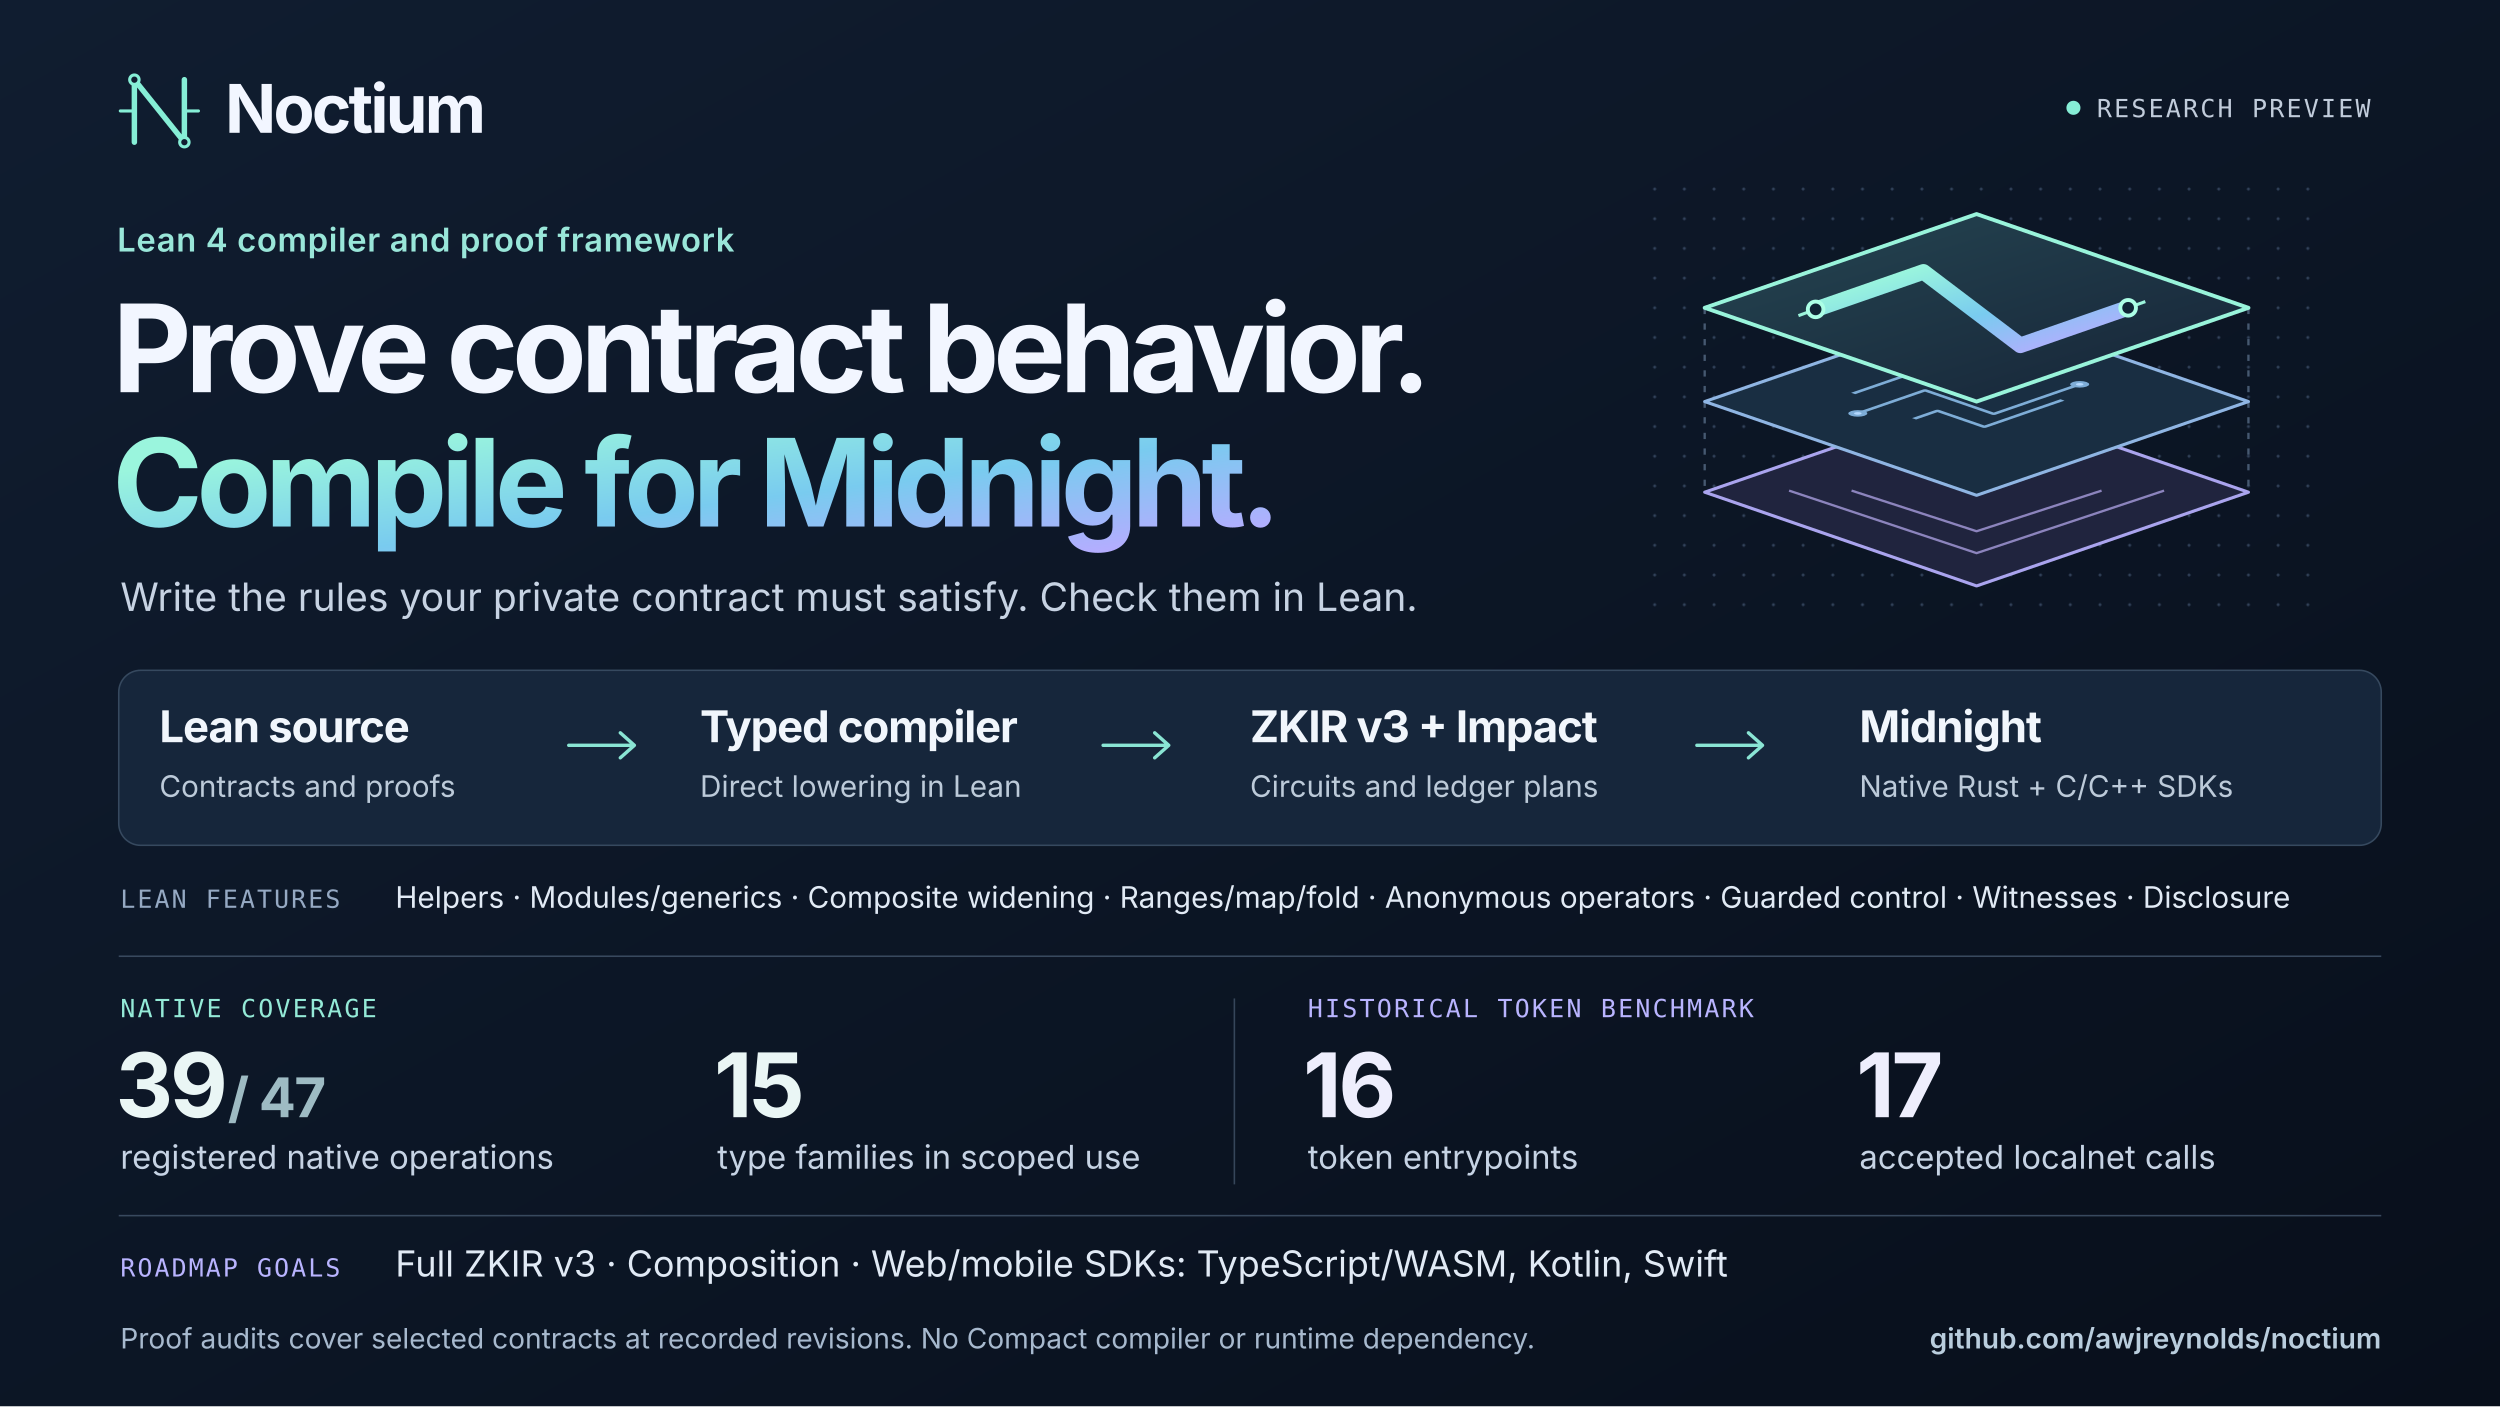
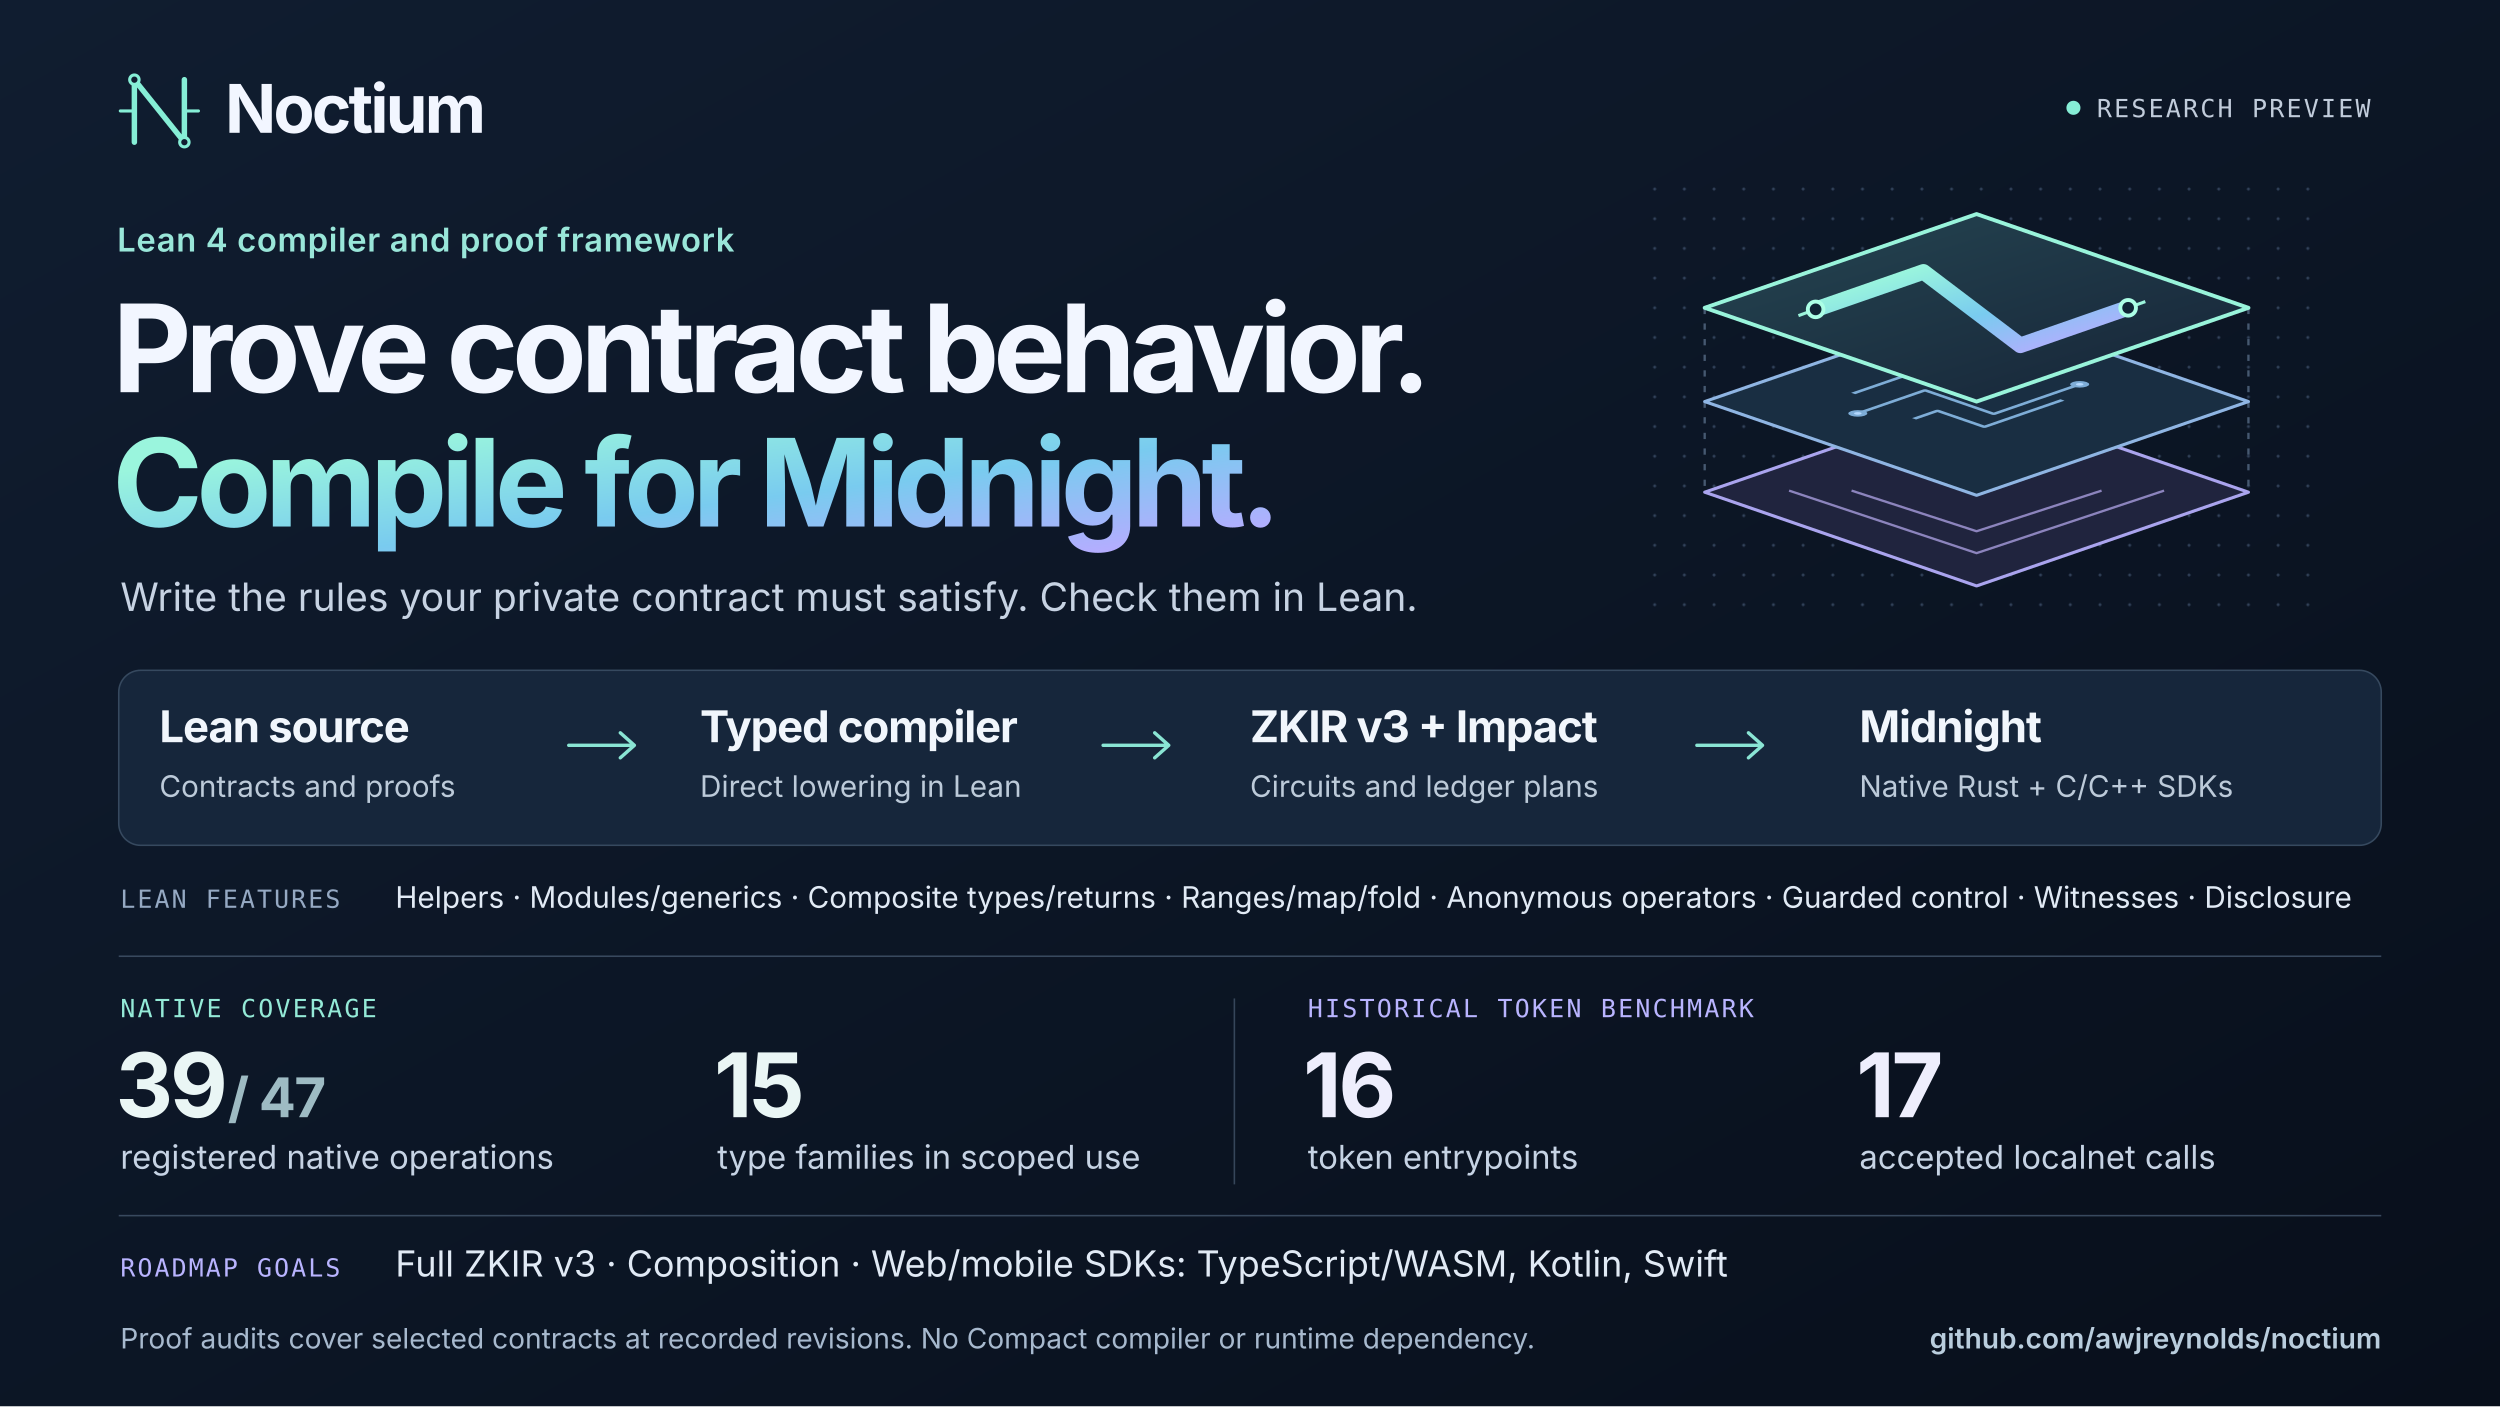
<svg xmlns="http://www.w3.org/2000/svg" width="1600" height="900" viewBox="0 0 1600 900" role="img" aria-labelledby="title desc">
  <defs>
    <linearGradient id="bg" x2="1" y2="1">
      <stop stop-color="#101d30" />
      <stop offset="1" stop-color="#080f1b" />
    </linearGradient>
    <linearGradient id="foil" x1=".1" y1=".2" x2=".95" y2=".9">
      <stop stop-color="#9af5dd" />
      <stop offset=".52" stop-color="#79cbef" />
      <stop offset="1" stop-color="#b6acff" />
    </linearGradient>
    <linearGradient id="glass" x2=".9" y2="1">
      <stop stop-color="#254652" />
      <stop offset="1" stop-color="#172538" />
    </linearGradient>
    <pattern id="dots" width="19" height="19" patternUnits="userSpaceOnUse">
      <circle cx="2" cy="2" r="1" fill="#738fb6" opacity=".33" />
    </pattern>
    <g id="wafer">
      <path d="M0 60 174 0 348 60 174 120Z" />
    </g>
    <g id="mark" fill="none" stroke-linecap="round" stroke-linejoin="round">
      <path d="M9 42V2l32 40V2" stroke-width="3.5" />
      <path d="M0 22h9m32 0h9" stroke-width="2" />
      <circle cx="9" cy="2" r="3" stroke-width="2" fill="#111e31" />
      <circle cx="41" cy="42" r="3" stroke-width="2" fill="#111e31" />
    </g>
  </defs>
  <rect width="1600" height="900" fill="url(#bg)" />
  <path d="M0 2h1600" stroke="url(#foil)" stroke-width="4" />
  <g font-family="Inter, Arial, Helvetica, sans-serif">
    <use href="#mark" transform="translate(77 49)" stroke="#86eed6" />
    <text x="144" y="85" fill="#f2f6ff" font-size="43" font-weight="700" letter-spacing="-1.8">Noctium</text>
    <g font-family="Menlo, 'DejaVu Sans Mono', monospace" font-size="16" letter-spacing="1.4">
      <circle cx="1327" cy="69" r="4.5" fill="#86eed6" />
      <text x="1342" y="75" fill="#c1ccdb">RESEARCH PREVIEW</text>
    </g>
    <text x="75" y="161" fill="#99e6d9" font-size="21" font-weight="600" letter-spacing=".4">Lean 4 compiler and proof framework</text>
    <g font-size="78" font-weight="700" letter-spacing="-3.9">
      <text x="72" y="251" fill="#f2f6ff">Prove contract behavior.</text>
      <text x="72" y="337" fill="url(#foil)">Compile for Midnight.</text>
    </g>
    <text x="77" y="391" fill="#c7d3e3" font-size="25">Write the rules your private contract must satisfy. Check them in Lean.</text>
    <g transform="translate(1076 119)">
      <rect x="-20" y="-12" width="436" height="297" fill="url(#dots)" />
      <g fill="none" stroke="#465971" stroke-width="1.5" stroke-dasharray="4 6">
        <path d="M15 78v114m174-174v114m174-54v114m-174-54v114" />
      </g>
      <g stroke-linejoin="round">
        <use href="#wafer" transform="translate(15 136)" fill="#20243e" stroke="#aaa4ee" stroke-width="2" />
        <path d="m69 195 120 40 120-40m-200 0 80 26 80-26" fill="none" stroke="#8c84bd" stroke-width="1.5" />
        <use href="#wafer" transform="translate(15 78)" fill="#192e42" stroke="#8fb5e3" stroke-width="2" />
        <g transform="matrix(1 -.345 1 .345 15 138)" stroke="#7eadd7" stroke-width="2.6" fill="none">
          <path d="M38 60h43v44h55m-85-21h15v30h50m-61-73h44v40h44" />
          <g fill="#b5d9ff">
            <circle cx="38" cy="60" r="3" />
            <circle cx="136" cy="104" r="3" />
            <circle cx="143" cy="80" r="3" />
          </g>
        </g>
        <use href="#wafer" transform="translate(15 18)" fill="url(#glass)" stroke="#99f4db" stroke-width="2.5" />
        <path d="m86 79 69-24 62 47 69-24" fill="none" stroke="url(#foil)" stroke-width="10" stroke-linecap="round" />
        <path d="m75 83 11-4m200-1 11-4" stroke="#9cf4db" stroke-width="2" />
        <g fill="#102536" stroke="#acffe6" stroke-width="2.5">
          <circle cx="86" cy="79" r="5" />
          <circle cx="286" cy="78" r="5" />
        </g>
      </g>
    </g>
    <rect x="76" y="429" width="1448" height="112" rx="14" fill="#16263b" stroke="#36495f" />
    <g fill="#f1f6fc" font-size="28" font-weight="650" letter-spacing="-.7">
      <text x="102" y="475">Lean source</text>
      <text x="448" y="475">Typed compiler</text>
      <text x="800" y="475">ZKIR v3 + Impact</text>
      <text x="1190" y="475">Midnight</text>
    </g>
    <g fill="#bccad9" font-size="19">
      <text x="102" y="510">Contracts and proofs</text>
      <text x="448" y="510">Direct lowering in Lean</text>
      <text x="800" y="510">Circuits and ledger plans</text>
      <text x="1190" y="510">Native Rust + C/C++ SDKs</text>
    </g>
    <g stroke="#8ae5d4" fill="none" stroke-width="2.2" stroke-linecap="round" stroke-linejoin="round">
      <path d="M364 477h42m-9-8 9 8-9 8m309-8h42m-9-8 9 8-9 8m347-8h42m-9-8 9 8-9 8" />
    </g>
    <text x="77" y="581" fill="#95a9c3" font-size="16" font-family="Menlo, 'DejaVu Sans Mono', monospace" letter-spacing="1.3">LEAN FEATURES</text>
-     <text x="253" y="581" fill="#e1eaf5" font-size="19">Helpers · Modules/generics · Composite widening · Ranges/map/fold · Anonymous operators · Guarded control · Witnesses · Disclosure</text>
+     <text x="253" y="581" fill="#e1eaf5" font-size="19">Helpers · Modules/generics · Composite types/returns · Ranges/map/fold · Anonymous operators · Guarded control · Witnesses · Disclosure</text>
    <path d="M76 612h1448" stroke="#38495e" />
    <g font-family="Menlo, 'DejaVu Sans Mono', monospace" font-size="16" letter-spacing="1.4">
      <text x="77" y="651" fill="#94ead7">NATIVE COVERAGE</text>
      <text x="837" y="651" fill="#b9b4ff">HISTORICAL TOKEN BENCHMARK</text>
    </g>
    <path d="M790 639v119" stroke="#36465a" />
    <g font-size="57" font-weight="700" letter-spacing="-2">
      <text x="74" y="715" fill="#eaf6f5">39<tspan font-size="35" fill="#9ebbc3" letter-spacing="-1"> / 47</tspan>
      </text>
      <text x="457" y="715" fill="#eaf6f5">15</text>
      <text x="834" y="715" fill="#eeeefd">16</text>
      <text x="1188" y="715" fill="#eeeefd">17</text>
    </g>
    <g fill="#c6d3e4" font-size="21">
      <text x="77" y="748">registered native operations</text>
      <text x="459" y="748">type families in scoped use</text>
      <text x="837" y="748">token entrypoints</text>
      <text x="1190" y="748">accepted localnet calls</text>
    </g>
    <path d="M76 778h1448" stroke="#38495e" />
    <text x="77" y="817" fill="#b9b4ff" font-size="16" font-family="Menlo, 'DejaVu Sans Mono', monospace" letter-spacing="1.3">ROADMAP GOALS</text>
    <text x="253" y="817" fill="#e1eaf5" font-size="23">Full ZKIR v3 · Composition · Web/mobile SDKs: TypeScript/WASM, Kotlin, Swift</text>
    <text x="77" y="863" fill="#a7b9ce" font-size="18">Proof audits cover selected contracts at recorded revisions. No Compact compiler or runtime dependency.</text>
    <text x="1524" y="863" text-anchor="end" fill="#b9cddd" font-size="18" font-weight="600">github.com/awjreynolds/noctium</text>
  </g>
</svg>
